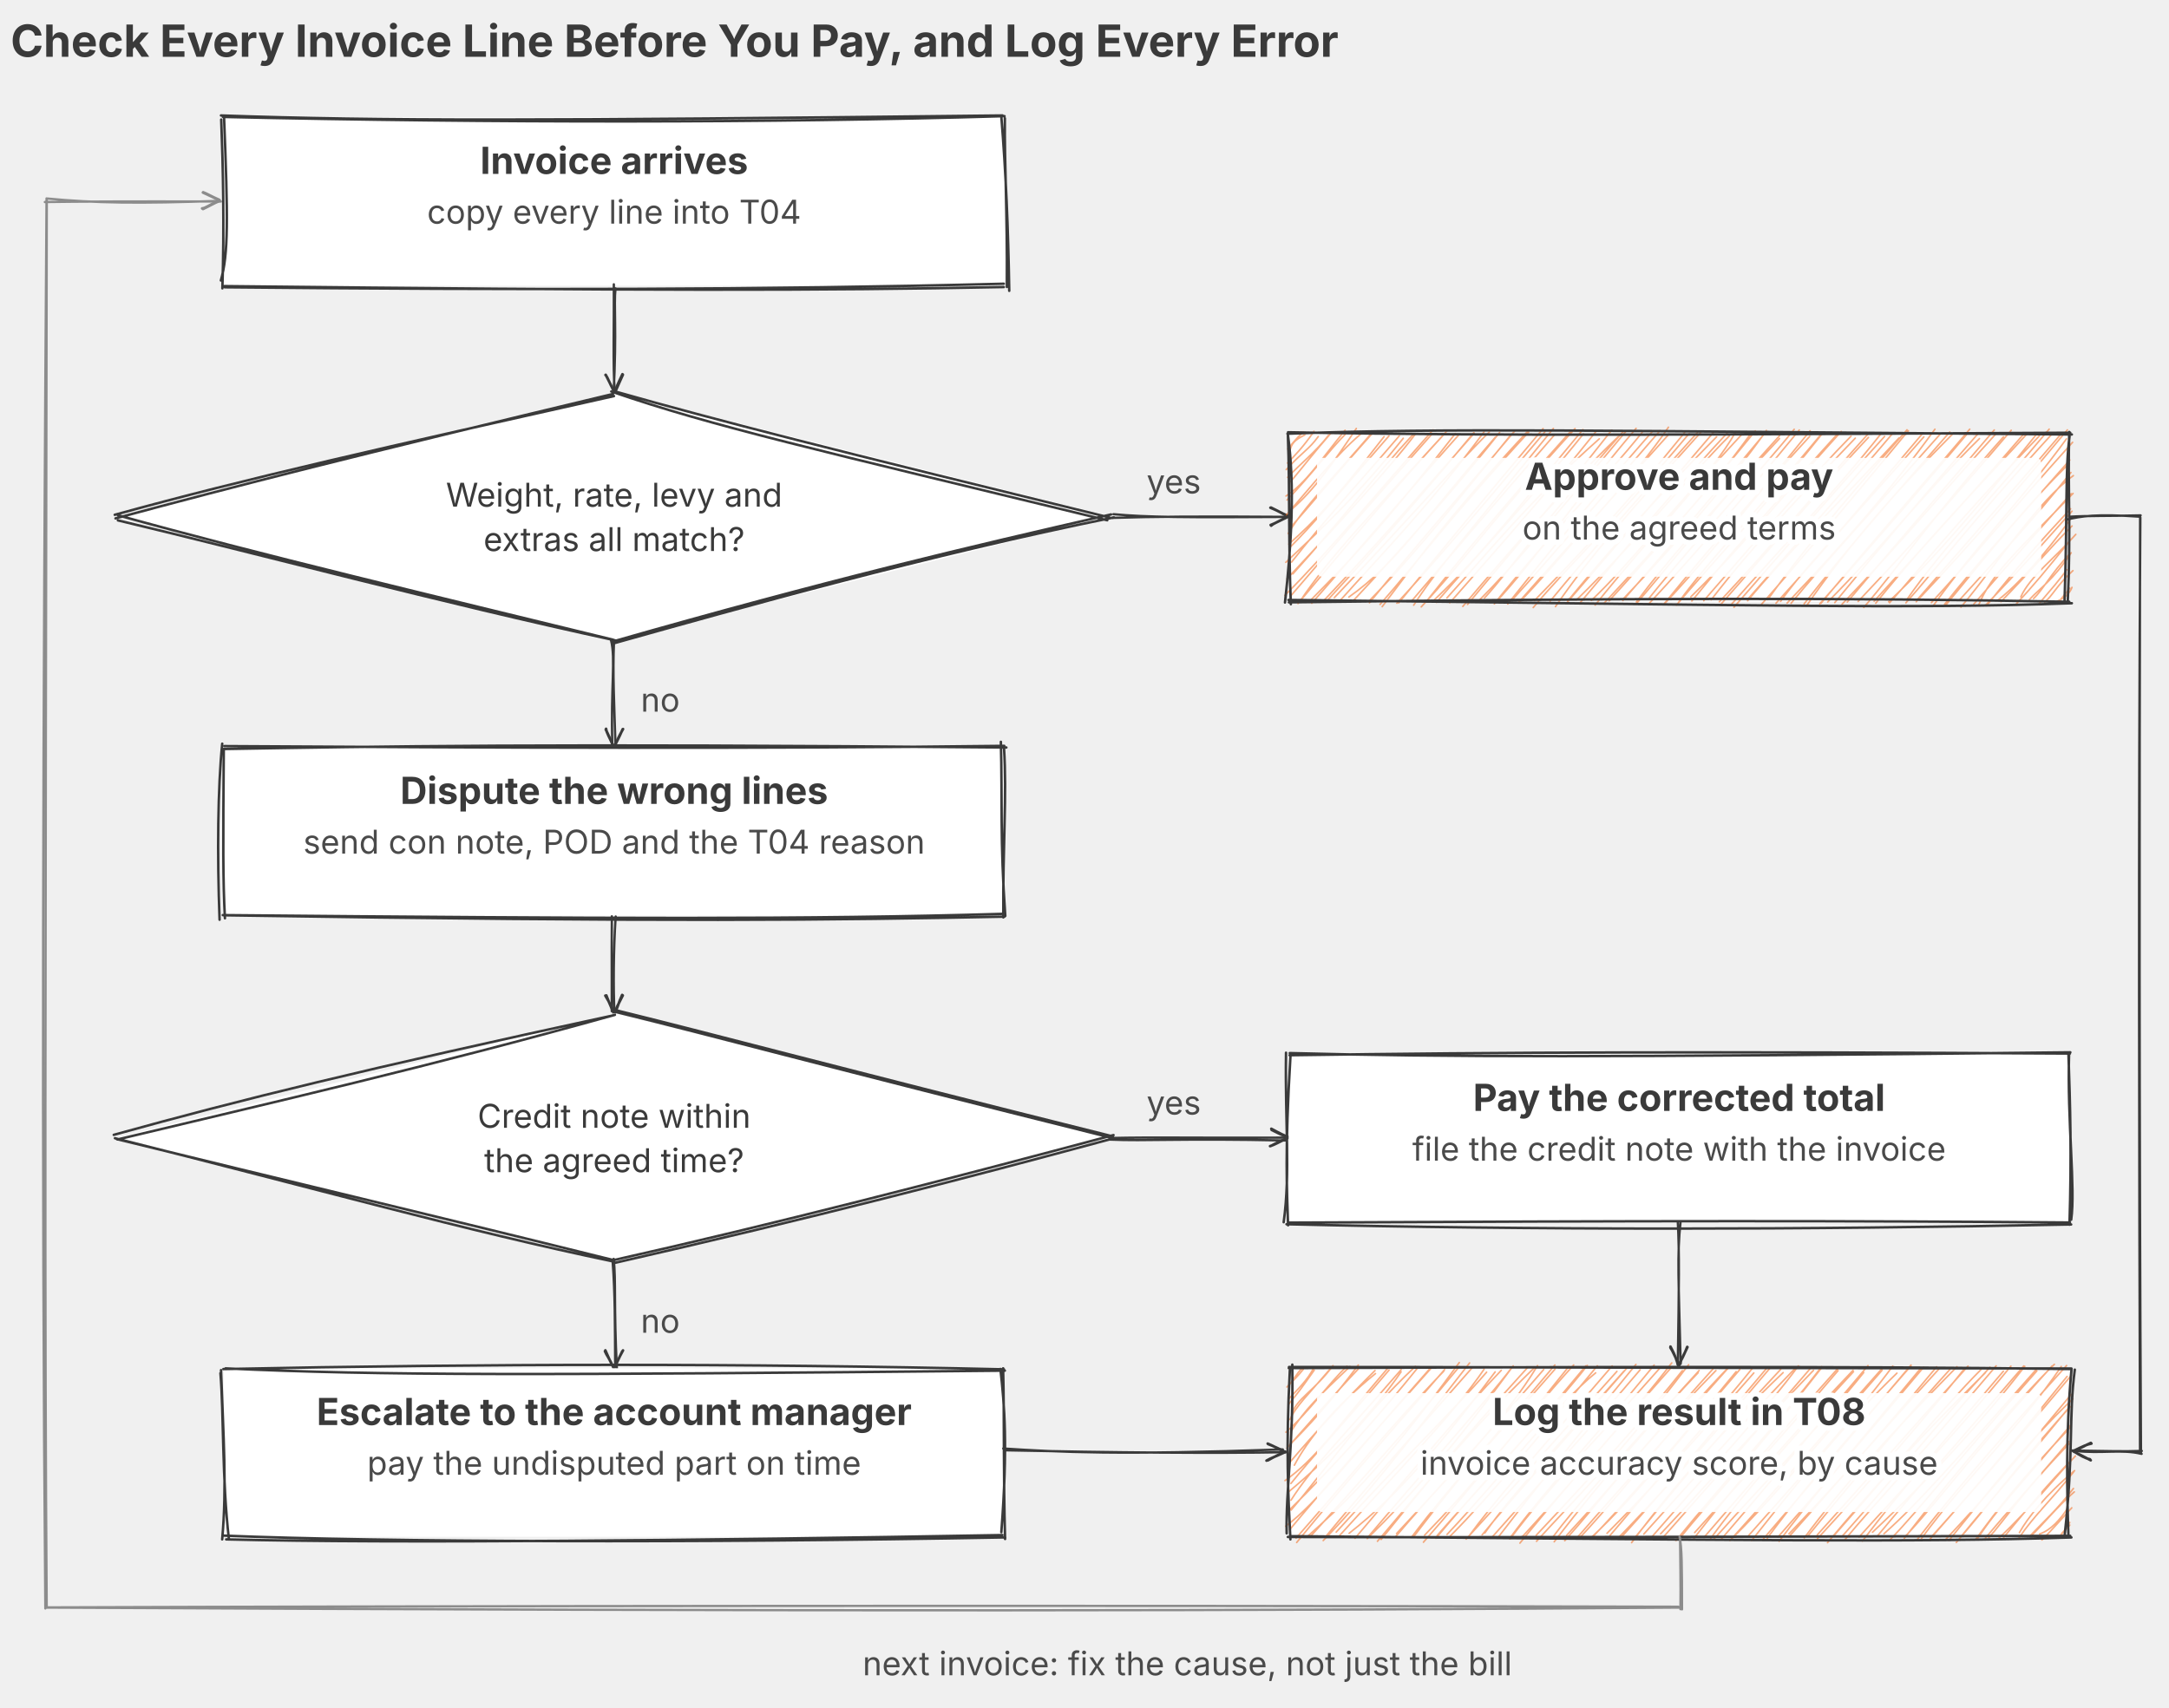
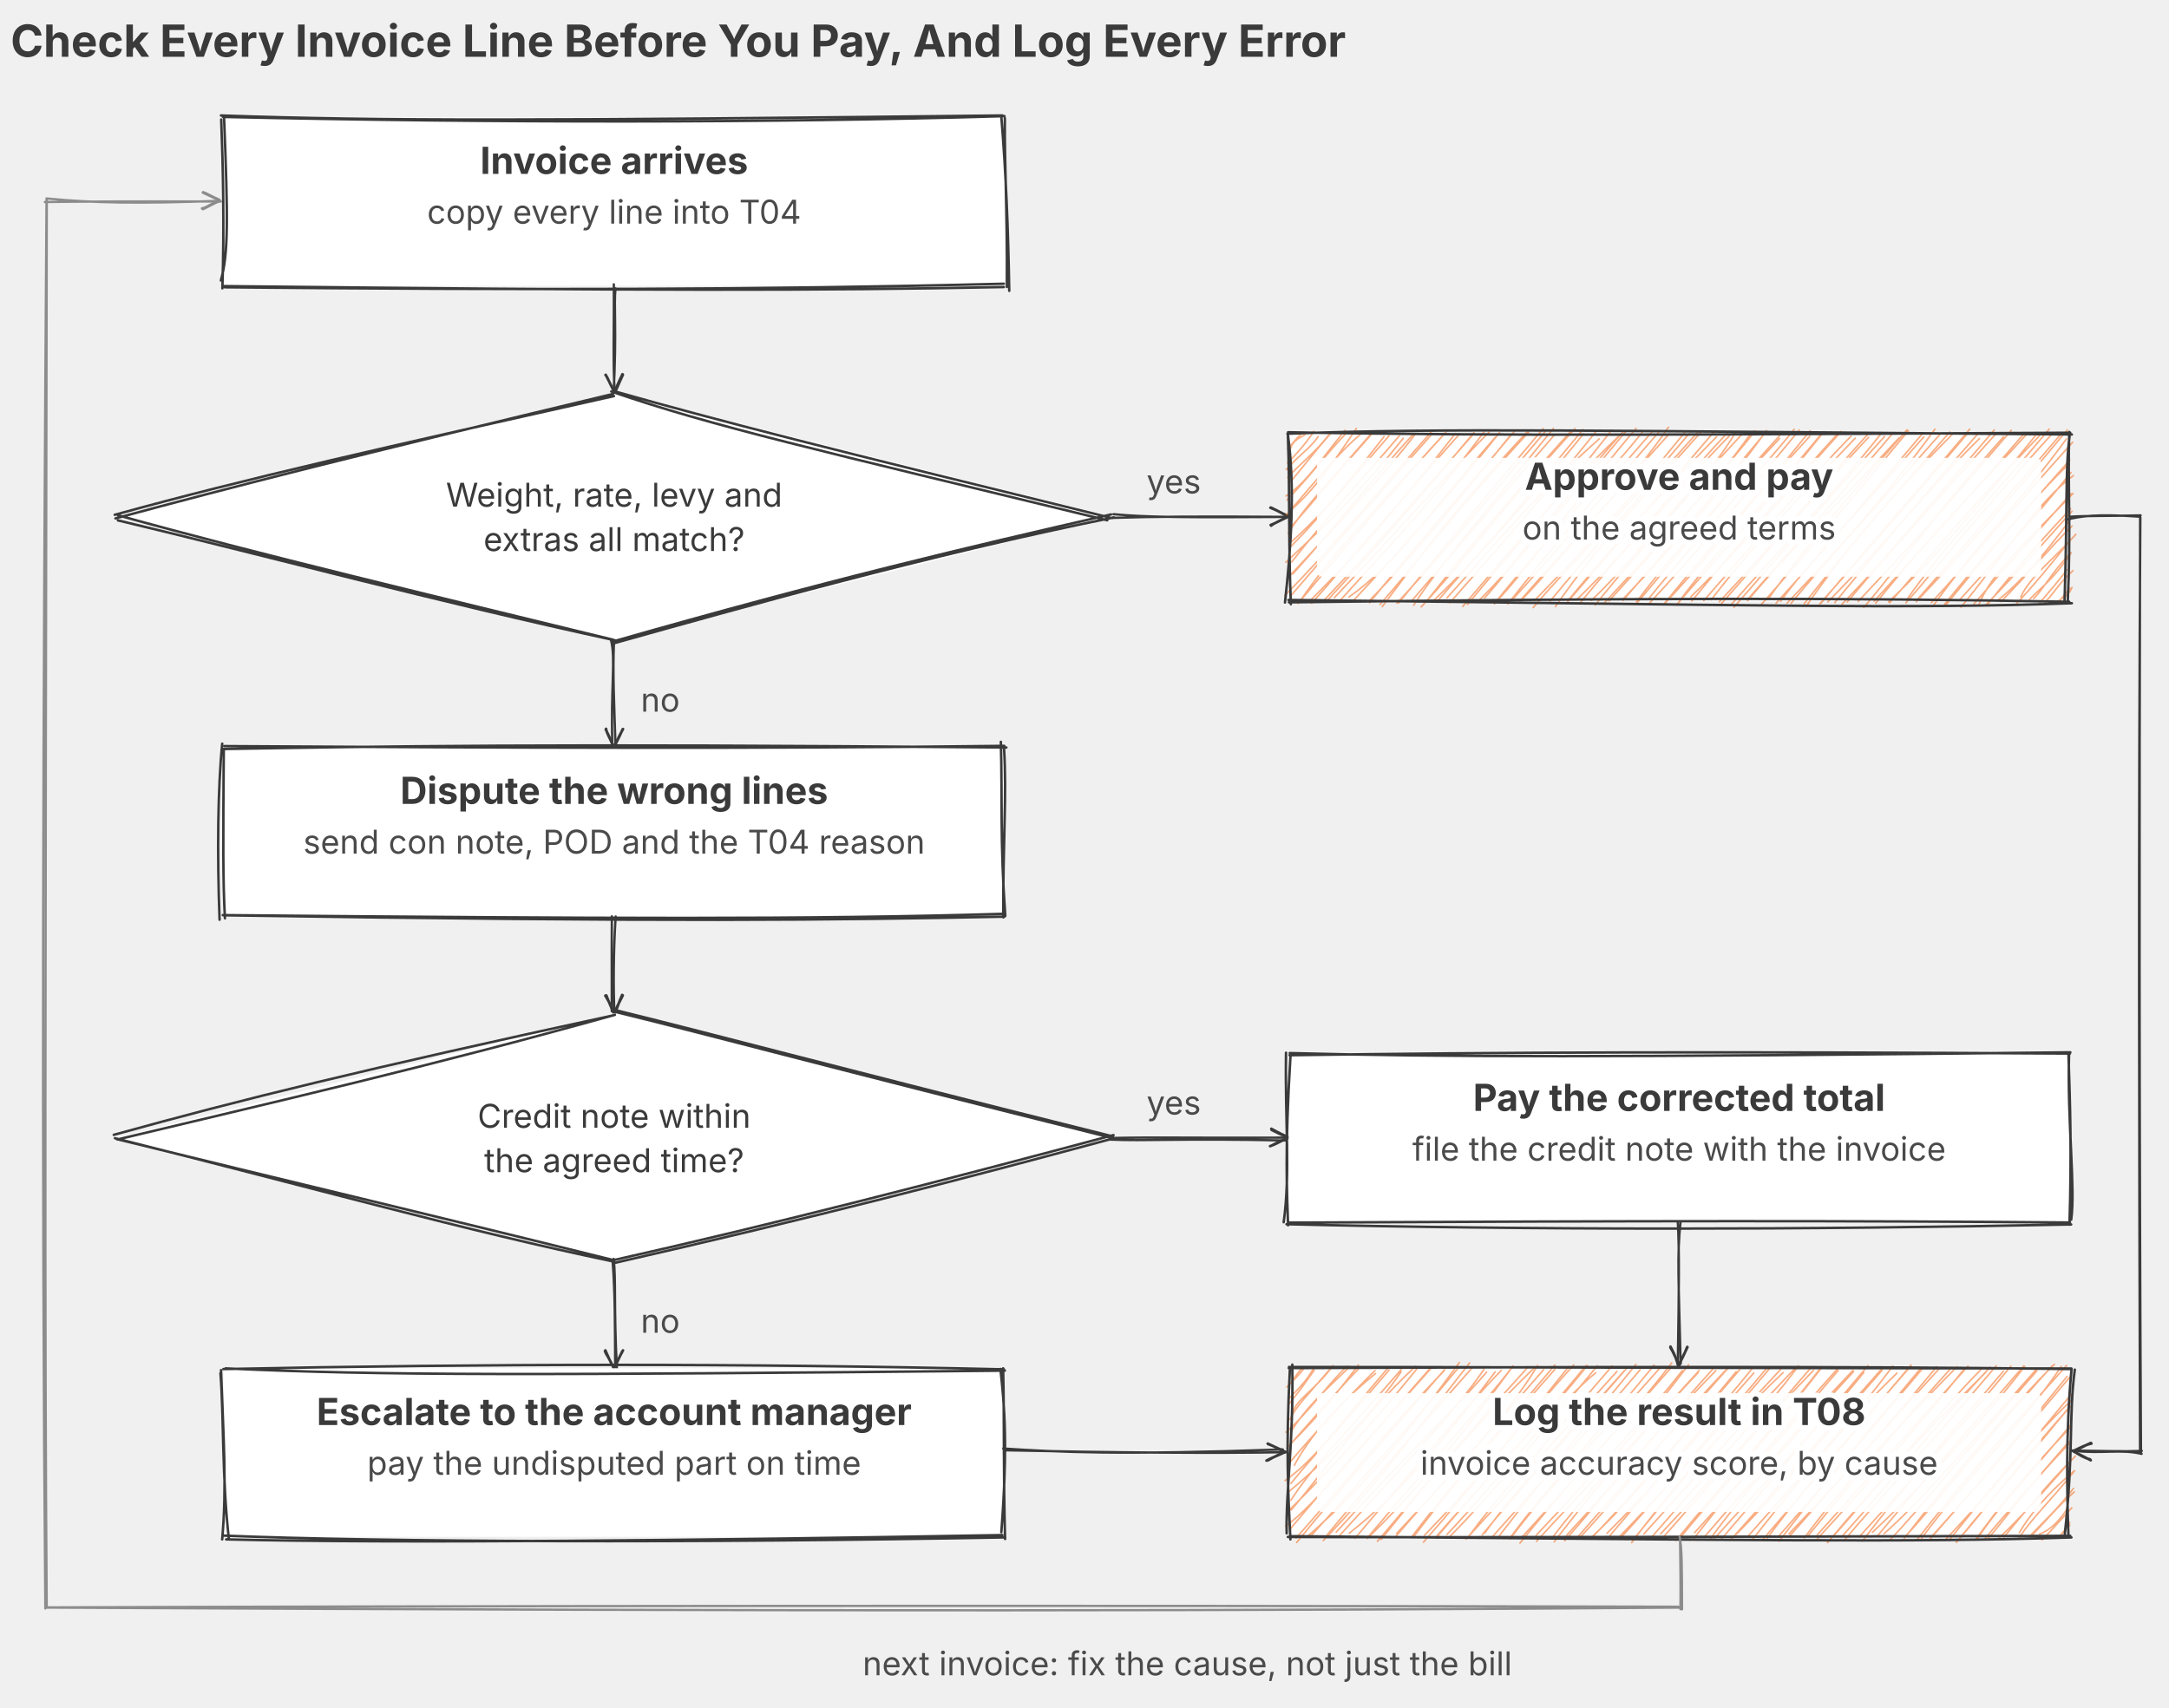
<svg xmlns="http://www.w3.org/2000/svg" class="pencil" viewBox="-6 -6 1222 962" font-family="InterW, Inter, sans-serif">
-   <text x="0" y="26" font-size="25" font-weight="700" fill="#3A3A3A" text-anchor="start">Check Every Invoice Line Before You Pay, and Log Every Error</text>
+   <text x="0" y="26" font-size="25" font-weight="700" fill="#3A3A3A" text-anchor="start">Check Every Invoice Line Before You Pay, And Log Every Error</text>
  <rect x="120" y="60" width="440" height="95" fill="#fff" />
  <path d="M118.501 59.061 C209.335 62.217, 296.087 62.027, 558.834 59.06 M119.595 59.889 C273.071 63.322, 427.981 63.331, 559.953 59.452 M558.135 59.631 C560.742 91.557, 562.003 122.05, 562.601 157.872 M560.126 60.608 C559.86 86.452, 561.607 113.253, 561.272 155.699 M559.527 153.88 C423.139 157.343, 287.619 157.49, 120.641 155.881 M559.547 155.745 C457.728 157.793, 356.057 157.868, 120.429 155.22 M118.434 152.045 C122.68 137.224, 122.489 117.434, 120.214 59.336 M119.289 156.481 C120.374 121.229, 119.688 88.736, 118.628 61.374" stroke="#3A3A3A" stroke-width="1.4" fill="none" stroke-linecap="round" stroke-linejoin="round" />
  <text x="340" y="92" font-size="21" font-weight="700" fill="#3A3A3A" text-anchor="middle">Invoice arrives</text>
  <text x="340" y="120" font-size="18.5" font-weight="400" fill="#4A4A4A" text-anchor="middle">copy every line into T04</text>
  <path d="M340.772 156.54 C339.712 166.377, 341.581 179.147, 339.686 216.025 M339.83 154.205 C339.973 176.808, 339.231 200.355, 340.321 214.12" stroke="#3A3A3A" stroke-width="1.3" fill="none" stroke-linecap="round" stroke-linejoin="round" />
  <path d="M335.137 205.281 C336.51 206.66, 336.872 209.18, 340.236 214.871 M335.26 205.2 C337.076 208.796, 339.179 212.921, 340.214 215.213 M340.503 215.07 C342.239 211.202, 343.461 208.255, 344.926 205.143 M340.187 215.222 C341.035 212.918, 341.85 210.779, 344.692 204.867" stroke="#3A3A3A" stroke-width="1.5" fill="none" stroke-linecap="round" stroke-linejoin="round" />
  <polygon points="340,215 620,285 340,355 60,285" fill="#fff" />
  <path d="M338.389 214.592 C395.27 234.228, 453.084 247.177, 617.815 287.17 M340.579 214.601 C399.725 231.346, 460.04 246.634, 619.093 285.596 M621.543 285.571 C516.442 306.837, 410.212 336.801, 339.893 356.474 M619.974 283.88 C539.966 302.168, 460.724 320.774, 338.949 355.59 M340.596 354.848 C240.798 333.21, 141.885 306.62, 60.411 287.217 M339.51 354.507 C239.035 329.955, 139.425 306.267, 60.44 284.344 M58.639 284.081 C133.271 263.485, 211.357 245.942, 339.907 217.188 M59.074 286.108 C126.427 267.927, 194.17 250.766, 339.331 215.993" stroke="#3A3A3A" stroke-width="1.4" fill="none" stroke-linecap="round" stroke-linejoin="round" />
  <text x="340" y="279.5" font-size="18.5" font-weight="400" fill="#3A3A3A" text-anchor="middle">Weight, rate, levy and</text>
  <text x="340" y="304.5" font-size="18.5" font-weight="400" fill="#3A3A3A" text-anchor="middle">extras all match?</text>
  <path d="M621.287 283.742 C640.439 285.488, 661.665 285.644, 719.343 285.284 M620.778 285.82 C644.238 285.114, 667.829 284.874, 719.654 285.253" stroke="#3A3A3A" stroke-width="1.3" fill="none" stroke-linecap="round" stroke-linejoin="round" />
  <path d="M710.174 290.215 C711.597 288.847, 713.885 288.242, 720.131 284.645 M709.879 289.833 C712.701 288.759, 715.174 287.303, 720.01 285.009 M720.121 285.277 C717.71 284.191, 715.712 282.511, 709.734 280.097 M720.157 284.837 C717.767 284.125, 715.658 282.698, 710.063 280.003" stroke="#3A3A3A" stroke-width="1.5" fill="none" stroke-linecap="round" stroke-linejoin="round" />
  <text x="640" y="272" font-size="18.5" font-weight="400" fill="#4A4A4A" text-anchor="start">yes</text>
  <rect x="720" y="238" width="440" height="95" fill="#fff" />
  <g opacity="0.55">
    <path d="M720.17 237.805 C720.17 237.805, 720.17 237.805, 720.17 237.805 M720.17 237.805 C720.17 237.805, 720.17 237.805, 720.17 237.805 M720.569 248.597 C721.59 243.805, 723.27 242.064, 729.113 239.086 M719.465 246.995 C721.593 244.771, 723.213 242.052, 728.229 237.476 M718.65 258.612 C728.069 248.322, 731.458 247.3, 736.706 239.989 M719.376 254.937 C723.187 250.971, 728.225 245.941, 734.294 237.049 M719.453 262.996 C725.711 256.143, 735.33 248.633, 742.559 239.19 M721.2 265.328 C727.816 257.461, 734.013 249.338, 744.07 237.802 M719.112 275.736 C732.27 262.154, 742.718 247.985, 751.913 238.758 M718.538 273.513 C730.051 265.9, 737.327 254.079, 751.806 236.425 M721.666 281.075 C734.218 270.247, 745.201 254.808, 758.15 235.427 M718.774 284.122 C732.817 268.022, 747.088 250.064, 760.391 238.792 M719.77 294.652 C728.897 279.294, 743.838 264.809, 766.894 237.91 M720.191 292.25 C732.864 277.981, 744.494 263.55, 767.51 237.807 M720.105 300.598 C734.732 287.716, 745.514 276.425, 773.797 240.009 M721.025 302.16 C733.42 289.86, 745.143 275.677, 776.559 239.623 M718.438 310.873 C740.233 290.324, 758.822 273.199, 784.595 240.953 M721.66 310.731 C740.793 286.364, 761.22 264.369, 782.354 239.594 M722.404 317.382 C747.776 289.366, 770.6 259.808, 790.175 238.741 M719.056 320.183 C748.38 288.84, 776.89 257.749, 791.33 238.722 M717.85 329.536 C743.238 304.094, 768.518 273.291, 801.354 236.251 M721.232 329.747 C748.286 298.094, 772.92 269.955, 800.964 238.379 M726.21 333.085 C743.85 306.717, 768.618 281.599, 809.222 236.807 M725.275 334.11 C754.21 299.585, 783.332 264.895, 808.262 237.982 M733.068 331.533 C751.199 313.226, 769.894 294.665, 813.928 238.293 M733.056 333.932 C763.463 299.351, 793.921 263.465, 816.177 238.715 M741.5 332.699 C757.172 315.445, 778.508 292.984, 824.392 237.733 M740.204 332.026 C768.737 301.891, 793.335 273.605, 824.471 238.222 M745.735 330.777 C781.065 293.996, 812.02 258.148, 833.093 237.407 M748.907 332.522 C772.735 305.894, 799.199 279.02, 830.136 237.331 M753.927 330.449 C780.287 312.051, 797.19 285.497, 836.406 240.419 M756.331 332.589 C790.611 296.067, 821.623 259.521, 838.876 237.727 M765.947 331.994 C794.362 302.999, 820.629 269.045, 845.389 238.803 M765.547 333.656 C788.768 304.998, 813.871 276.663, 847.536 236.672 M772.719 335.856 C794.34 307.298, 812.011 282.867, 854.843 236.865 M771.51 334.587 C792.042 311.415, 809.725 286.951, 855.296 237.46 M782.003 333.756 C806.658 303.662, 827.334 278.281, 863.373 235.526 M780.984 333.905 C800.048 313.255, 819.696 290.506, 864.379 237.357 M790.462 335.034 C801.896 317.086, 820.399 295.422, 869.172 235.428 M789.243 332.738 C809.685 308.865, 829.662 285.191, 869.976 238.831 M794.717 335.98 C819.726 309.329, 836.892 283.949, 881.365 235.504 M797.276 333.269 C815.781 310.186, 835.298 285.556, 879.222 236.721 M802.134 331.958 C830.152 305.591, 851.94 276.627, 885.786 236.089 M803.209 333.457 C828.815 303.736, 857.855 273.684, 886.126 238.46 M809.167 330.96 C832.571 305.261, 855.643 276.179, 895.046 241.258 M810.788 333.711 C840.34 300.099, 866.727 270.296, 893.268 237.028 M818.136 335.726 C846.129 302.691, 875.114 269.459, 905.592 240.168 M820.801 334.615 C846.119 304.003, 871.903 274.833, 902.008 236.394 M830.293 331.082 C845.761 314.061, 861.605 290.345, 908.488 237.168 M827.283 332.375 C846.375 313.259, 864.756 291.153, 909.903 237.24 M835.882 334.277 C860.236 308.102, 879.735 277.816, 915.763 235.366 M836.216 333.764 C865.912 296.838, 898.935 263.084, 919.191 237.641 M845.923 332.096 C866.75 309.221, 887.335 284.822, 929.185 236.74 M843.455 334.35 C862.9 309.885, 881.421 286.842, 925.22 236.778 M849.554 333.427 C882.958 295.263, 915.607 262.224, 933.987 234.723 M850.706 332.667 C870.106 312.451, 888.71 288.88, 934.297 238.638 M857.81 336.373 C876.841 313.469, 900.428 292.285, 945.645 238.318 M858.455 332.437 C883.838 306.438, 910.056 278.622, 943.12 237.736 M870.347 335.835 C888.905 308.612, 913.998 279.928, 952.22 237.658 M867.325 332.764 C890.651 304.436, 916.045 275.793, 950.253 237.787 M877.219 332.625 C902.027 302.598, 930.062 271.468, 961.143 240.124 M876.994 333.36 C898.867 307.702, 922.144 281.511, 959.557 237.427 M882.224 332.034 C916.747 298.3, 945.218 262.745, 968.275 239.682 M884.185 333.711 C914.277 297.654, 944.626 262.118, 967.385 237.668 M892.684 334.942 C924.114 295.602, 958.67 261.08, 971.97 237.223 M890.584 332.309 C912.06 311.932, 929.965 287.766, 975.29 238.838 M897.507 334.157 C927.18 301.855, 956.06 272.296, 980.856 237.671 M900.545 332.592 C924.952 305.728, 949.794 277.561, 982.947 236.809 M908.251 331.755 C940.313 298.24, 972.012 261.106, 989.181 236.556 M908.293 332.4 C926.636 311.496, 948.267 286.279, 989.134 237.17 M915.907 333.193 C932.964 310.574, 954.939 285.592, 996.59 241.12 M916.344 333.689 C942.379 302.986, 969.645 268.894, 996.657 239.447 M923.237 330.873 C952.197 295.014, 985.357 260.277, 1004.847 235.906 M922.993 334.214 C949.231 305.948, 974.972 276.04, 1007.706 236.301 M931.559 334.256 C958.008 301.664, 990.332 265.226, 1013.618 239.866 M931.731 334.243 C949.833 315.135, 966.378 295.004, 1013.784 236.745 M939.812 333.2 C959.648 306.173, 983.477 282.829, 1019.807 238.932 M938.455 335.012 C956.288 313.768, 976.726 293.361, 1020.681 238.323 M946.612 330.301 C977.042 300.688, 1003.808 267.17, 1031.347 237.125 M947.162 332.67 C963.208 313.037, 980.673 292.066, 1029.404 238.329 M958.041 332 C981.978 300.973, 1011.318 270.062, 1039.256 240.892 M953.879 332.501 C985.634 295.976, 1016.339 260.612, 1036.879 239.759 M962.983 335.158 C995.548 298.298, 1025.419 262.814, 1046.702 240.451 M962.645 333.101 C993.5 300.523, 1022.312 265.021, 1047.149 237.754 M970.91 336.16 C996.251 307.095, 1023.81 275.074, 1055.782 239.9 M969.428 334.598 C999.36 300.811, 1028.764 270.034, 1053.802 238.328 M978.6 332.503 C1001.094 305.382, 1025.996 281.914, 1063.87 240.78 M978.493 331.845 C1011.634 294.353, 1043.573 258.13, 1060.452 238.038 M989.919 331.908 C1015.243 296.493, 1048.642 258.848, 1068.394 236.194 M986.317 334.644 C1008.631 309.365, 1027.796 286.56, 1069.162 236.708 M997.162 332.885 C1011.604 312.758, 1028.339 296.624, 1077.9 240.141 M994.577 333.922 C1024.213 301.573, 1053.322 266.32, 1076.647 238.879 M1000.836 333.848 C1031.55 301.612, 1058.815 270.775, 1084.115 235.855 M1003.068 333.948 C1022.171 310.851, 1043.127 288.292, 1086.976 238.753 M1011.724 335.451 C1035.52 300.984, 1064.119 268.649, 1093.73 238.921 M1010.412 334.286 C1033.093 305.346, 1058.502 276.18, 1092.497 237.421 M1019.943 333.929 C1046.246 302.356, 1078.452 265.777, 1103.738 235.839 M1019.255 334.242 C1051.22 298.374, 1083.889 260.398, 1101.816 239.033 M1023.732 333.208 C1054.642 302.023, 1079.493 270.349, 1109.221 241.134 M1027.695 333.585 C1050.435 305.956, 1072.668 279.2, 1108.726 238.02 M1031.789 334.473 C1065.171 299.664, 1094.647 264.512, 1118.067 238.944 M1034.76 333.224 C1051.007 313.933, 1068.604 293.439, 1117.559 236.291 M1044.056 336.283 C1063.809 313.4, 1081.344 286.814, 1122.75 240.131 M1040.834 332.927 C1062.199 310.247, 1083.517 287.629, 1127.113 236.454 M1050.78 333.902 C1081.886 295.397, 1115.865 260.583, 1135.674 238.847 M1049.86 332.772 C1079.037 300.604, 1106.752 270.468, 1134.634 237.988 M1058.578 333.647 C1075.985 314.613, 1090.517 294.319, 1142.957 239.644 M1058.041 333.095 C1086.089 306.673, 1110.466 277.084, 1140.741 239.468 M1068.214 331.995 C1088.199 303.134, 1116.481 274.225, 1148.49 235.818 M1067.764 333.711 C1084.983 314.508, 1102.593 290.502, 1150.123 238.513 M1073.949 332.149 C1101.961 300.03, 1134.227 263.309, 1155.001 238.744 M1073.583 333.089 C1093.154 312.282, 1113.065 291.019, 1158.748 236.233 M1083.313 335.154 C1107.306 301.772, 1135.26 273.057, 1158.245 241.273 M1082.141 333.574 C1104.151 309.741, 1124.767 284.286, 1161.69 243.236 M1089.833 335.476 C1116.576 302.986, 1139.371 274.759, 1159.84 255.22 M1089.532 334.582 C1106.26 313.483, 1122.488 296.096, 1160.112 253.224 M1098.81 336.122 C1122.134 307.902, 1141.945 276.793, 1162.12 262.011 M1098.216 331.821 C1116.882 311.07, 1138.996 287.738, 1160.747 260.248 M1108.663 335.196 C1115.96 317.095, 1131.617 303.531, 1161.941 272.052 M1106.013 334.465 C1123.447 314.118, 1141.668 294.028, 1160.858 272.191 M1112.709 335.021 C1122.149 325.261, 1134.845 311.883, 1161.372 282.053 M1114.017 334.376 C1128.928 315.281, 1146.086 296.197, 1160.564 280.697 M1119.228 332.47 C1131.31 323.337, 1146.5 305.653, 1160.1 287.123 M1121.303 333.056 C1137.391 316.627, 1150.181 301.363, 1161.383 290.376 M1132.524 330.313 C1137.631 318.92, 1152.02 308.152, 1163.494 295.107 M1130.128 334.09 C1139.434 324.25, 1145.998 316.256, 1160.94 297.753 M1139.708 331.32 C1145.149 326.159, 1148.873 317.966, 1160.382 305.699 M1137.355 331.872 C1143.137 325.516, 1150.553 321.178, 1160.886 305.487 M1143.04 333.838 C1149.372 326.433, 1155.028 319.909, 1158.401 315.006 M1145.936 333.277 C1150.189 330.058, 1152.676 323.911, 1161.883 315.548 M1153.105 332.692 C1156.567 331.334, 1160.088 328.578, 1161.338 324.981 M1153.45 334.064 C1155.561 330.47, 1158.213 328.222, 1160.104 325.407" stroke="#F26A1B" stroke-width="0.9" fill="none" stroke-linecap="round" stroke-linejoin="round" />
  </g>
  <rect x="736" y="252" width="408" height="67" rx="3" fill="#fff" opacity="0.92" />
  <path d="M719.358 238.398 C807.908 235.038, 896.59 236.828, 1161.262 238.825 M719.676 237.58 C841.918 239.841, 963.608 238.787, 1160.341 237.84 M1159.966 239.886 C1157.425 259.605, 1158.91 279.235, 1157.116 334.048 M1159.805 237.414 C1158.864 266.696, 1160.823 293.47, 1158.934 333.869 M1161.265 333.919 C1071.4 337.241, 979.292 334.942, 719.905 332.066 M1159.802 333.099 C1034.423 330.714, 907.82 331.067, 720.155 333.408 M717.948 333.511 C721.471 301.987, 723.689 268.091, 719.54 238.481 M721.25 334.465 C719.876 300.997, 720.744 270.938, 719.594 239.267" stroke="#3A3A3A" stroke-width="1.4" fill="none" stroke-linecap="round" stroke-linejoin="round" />
  <text x="940" y="270" font-size="21" font-weight="700" fill="#3A3A3A" text-anchor="middle" stroke="#fff" stroke-width="6" stroke-linejoin="round" paint-order="stroke">Approve and pay</text>
  <text x="940" y="298" font-size="18.5" font-weight="400" fill="#4A4A4A" text-anchor="middle" stroke="#fff" stroke-width="6" stroke-linejoin="round" paint-order="stroke">on the agreed terms</text>
  <path d="M338.202 354.545 C341.003 365.46, 337.975 380.607, 339.001 414.543 M339.927 355.634 C339.121 373.288, 340.072 391.246, 340.787 414.585" stroke="#3A3A3A" stroke-width="1.3" fill="none" stroke-linecap="round" stroke-linejoin="round" />
  <path d="M335.452 404.671 C335.929 407.5, 336.995 408.547, 340.026 415.518 M335.29 405.087 C336.942 408.311, 338.118 411.334, 339.806 414.805 M339.739 415.484 C341.44 411.99, 342.248 409.646, 345.021 404.809 M340.128 415.003 C340.94 412.537, 342.393 410.66, 344.813 404.898" stroke="#3A3A3A" stroke-width="1.5" fill="none" stroke-linecap="round" stroke-linejoin="round" />
  <text x="355" y="395" font-size="18.5" font-weight="400" fill="#4A4A4A" text-anchor="start">no</text>
  <rect x="120" y="415" width="440" height="95" fill="#fff" />
  <path d="M119.787 416.066 C208.695 414.578, 296.842 412.858, 560.977 415.208 M120.466 414.425 C270.341 415.35, 420.921 416.014, 559.786 414.284 M557.881 412.014 C558.766 444.13, 557.363 467.828, 560.373 510.135 M559.644 415.317 C561.366 441.819, 558.931 470.079, 559.265 510.954 M559.134 508.939 C448.531 512.19, 338.628 511.667, 119.538 509.658 M559.929 510.525 C465.271 512.433, 370.952 513.676, 120.017 509.752 M117.706 512.245 C116.299 475.369, 116.721 437.42, 119.203 413.054 M120.731 511.457 C119.56 489.881, 119.705 469.039, 120.078 416.213" stroke="#3A3A3A" stroke-width="1.4" fill="none" stroke-linecap="round" stroke-linejoin="round" />
  <text x="340" y="447" font-size="21" font-weight="700" fill="#3A3A3A" text-anchor="middle">Dispute the wrong lines</text>
  <text x="340" y="475" font-size="18.5" font-weight="400" fill="#4A4A4A" text-anchor="middle">send con note, POD and the T04 reason</text>
  <path d="M338.716 510.347 C338.648 520.801, 338.571 530.737, 338.658 563.803 M340.875 510.448 C339.588 529.814, 339.587 550.062, 340.12 565.718" stroke="#3A3A3A" stroke-width="1.3" fill="none" stroke-linecap="round" stroke-linejoin="round" />
  <path d="M335.609 554.916 C336.243 556.768, 337.111 558.727, 339.922 565.292 M335.029 555.03 C337.353 558.784, 339.094 562.521, 340.152 565.151 M340.457 564.59 C341.959 561.943, 342.49 558.911, 344.518 554.642 M340.099 565.169 C340.893 562.569, 342.115 560.272, 344.874 554.914" stroke="#3A3A3A" stroke-width="1.5" fill="none" stroke-linecap="round" stroke-linejoin="round" />
  <polygon points="340,565 620,635 340,705 60,635" fill="#fff" />
  <path d="M340.325 563.097 C398.397 577.382, 453.781 592.546, 621.04 634.384 M339.634 563.902 C397.693 578.085, 454.486 593.81, 621.098 635.342 M621.351 633.602 C527.208 658.733, 430.868 683.648, 338.218 704.416 M619.612 635.918 C536.794 658.266, 452.304 680.204, 339.696 705.782 M340.004 704.938 C255.311 687.297, 172.423 663.827, 58.75 635.376 M340.085 704.175 C244.956 680.529, 147.738 657.516, 59.82 635.897 M58.091 633.479 C129.958 613.555, 198.749 596.616, 339.147 566.224 M60.159 636.09 C146.672 615.413, 235.731 595.088, 340.422 565.872" stroke="#3A3A3A" stroke-width="1.4" fill="none" stroke-linecap="round" stroke-linejoin="round" />
  <text x="340" y="629.5" font-size="18.5" font-weight="400" fill="#3A3A3A" text-anchor="middle">Credit note within</text>
  <text x="340" y="654.5" font-size="18.5" font-weight="400" fill="#3A3A3A" text-anchor="middle">the agreed time?</text>
  <path d="M619.231 636.15 C639.653 637.074, 658.936 635.394, 718.315 636.662 M620.024 635.263 C642.514 634.709, 666.063 635.255, 719.453 635.051" stroke="#3A3A3A" stroke-width="1.3" fill="none" stroke-linecap="round" stroke-linejoin="round" />
  <path d="M709.546 639.851 C712.415 638.931, 714.109 637.764, 719.817 635.066 M710.199 639.663 C712.364 638.396, 714.985 637.218, 719.948 634.948 M720.074 634.797 C716.098 633.789, 713.151 631.95, 710.425 630.695 M720.069 634.784 C717.391 633.83, 715.461 632.874, 710.245 630.05" stroke="#3A3A3A" stroke-width="1.5" fill="none" stroke-linecap="round" stroke-linejoin="round" />
  <text x="640" y="622" font-size="18.5" font-weight="400" fill="#4A4A4A" text-anchor="start">yes</text>
  <rect x="720" y="588" width="440" height="95" fill="#fff" />
  <path d="M720.645 587.404 C807.268 589.658, 897.345 589.918, 1160.406 586.974 M720.547 588.616 C839.187 586.869, 958.048 586.47, 1160.174 587.672 M1159.711 587.269 C1158.584 626.178, 1163.405 664.014, 1160.888 681.311 M1159.323 587.124 C1160.37 617.063, 1161.147 645.296, 1159.927 684.124 M1160.871 683.978 C1008.792 687.087, 857.301 687.119, 718.802 683.842 M1160.183 682.878 C1040.466 681.854, 922.715 681.875, 719.743 682.94 M717.22 682.712 C721.091 654.132, 717.921 627.077, 718.529 587.199 M719.693 684.441 C719.062 664.649, 717.761 643.241, 721.044 589.105" stroke="#3A3A3A" stroke-width="1.4" fill="none" stroke-linecap="round" stroke-linejoin="round" />
  <text x="940" y="620" font-size="21" font-weight="700" fill="#3A3A3A" text-anchor="middle">Pay the corrected total</text>
  <text x="940" y="648" font-size="18.5" font-weight="400" fill="#4A4A4A" text-anchor="middle">file the credit note with the invoice</text>
  <path d="M339.745 703.352 C341.123 715.884, 339.747 729.198, 341.573 765.921 M339.173 705.077 C340.542 723.109, 340.433 739.583, 340.586 764.383" stroke="#3A3A3A" stroke-width="1.3" fill="none" stroke-linecap="round" stroke-linejoin="round" />
  <path d="M334.823 755.407 C335.662 757.608, 337.233 759.194, 339.712 764.839 M335.059 754.916 C336.56 758.352, 337.924 761.537, 339.745 764.744 M339.692 765.004 C341.16 762.678, 342.377 760.249, 344.612 755.407 M340.04 764.95 C341.348 762.685, 342.108 760.1, 344.995 754.945" stroke="#3A3A3A" stroke-width="1.5" fill="none" stroke-linecap="round" stroke-linejoin="round" />
  <text x="355" y="745" font-size="18.5" font-weight="400" fill="#4A4A4A" text-anchor="start">no</text>
  <rect x="120" y="765" width="440" height="95" fill="#fff" />
  <path d="M121.074 765.073 C208.054 769.198, 297.596 768.948, 560.12 766.356 M119.838 765.461 C267.61 762.379, 413.861 762.198, 559.618 765.615 M557.626 765.396 C559.925 785.703, 561.858 808.606, 558.146 857.399 M559.163 765.027 C559.872 795.186, 559.255 824.904, 560.258 861.209 M558.74 858.998 C388.923 862.036, 216.638 863.844, 121.433 861.434 M560.311 860.305 C384.814 863.573, 209.847 862.983, 119.605 859.285 M122.977 861.445 C119.054 827.514, 120.088 790.406, 118.193 767.772 M119.173 861.433 C121.88 831.532, 119.857 803.342, 118.528 766.051" stroke="#3A3A3A" stroke-width="1.4" fill="none" stroke-linecap="round" stroke-linejoin="round" />
  <text x="340" y="797" font-size="21" font-weight="700" fill="#3A3A3A" text-anchor="middle">Escalate to the account manager</text>
  <text x="340" y="825" font-size="18.5" font-weight="400" fill="#4A4A4A" text-anchor="middle">pay the undisputed part on time</text>
  <rect x="720" y="765" width="440" height="95" fill="#fff" />
  <g opacity="0.55">
    <path d="M719.994 765.007 C719.994 765.007, 719.994 765.007, 719.994 765.007 M719.994 765.007 C719.994 765.007, 719.994 765.007, 719.994 765.007 M719.057 775.572 C723.273 771.268, 725.059 769.598, 728.271 765.607 M719.549 775.068 C722.38 772.301, 724.045 768.675, 727.403 765.086 M720.083 785.182 C726.324 777.589, 726.804 776.789, 734.449 766.049 M720.035 782.334 C724.209 777.763, 731.135 771.325, 734.126 764.67 M721.753 790.731 C724.57 782.064, 734.559 777.684, 745.004 763.534 M720.748 793.895 C724.228 786.245, 730.322 780.7, 743.526 765.257 M721.136 800.993 C729.203 788.089, 737.241 780.544, 754.591 764.016 M718.488 801.046 C731.475 789.685, 742.596 773.439, 752.876 763.851 M720.308 808.452 C730.164 798.55, 742.121 786.086, 759.255 763.192 M719.023 810.045 C731.861 795.599, 744.395 781.098, 759.238 765.423 M723.237 819.631 C730.827 805.357, 744.947 787.616, 768.936 767.996 M719.578 819.327 C736.038 799.861, 752.492 782.278, 768.668 766.289 M717.97 828.303 C735.012 816.29, 745.423 800.538, 775.589 765.276 M721.309 829.927 C733.888 814.237, 746.182 801.701, 776.614 766.004 M719.387 835.143 C743.423 815.312, 768.238 789.282, 783.377 767.001 M721.332 839.36 C733.358 820.474, 749.177 805.286, 783.395 765.783 M721.383 844.941 C742.167 820.635, 759.211 794.424, 791.416 763.924 M719.189 846.044 C747.875 818.084, 773.29 788.807, 792.225 765.385 M718.34 854.03 C735.857 840.984, 754.663 815.907, 799.964 764.781 M720.603 855.954 C741.452 830.864, 761.967 808.114, 800.685 764.536 M724.532 863.193 C750.849 830.838, 783.852 793.622, 807.893 765.731 M724.162 860.742 C750.398 831.093, 775.577 799.751, 807.473 766.579 M730.438 859.925 C748.741 843.55, 769.733 825.291, 816.152 761.784 M731.915 860.223 C761.461 827.481, 789.536 796.491, 816.151 764.128 M739.496 862.095 C761.757 839.381, 781.764 813.629, 821.96 762.01 M741.403 859.249 C760.56 835.944, 779.429 814.711, 823.618 764.489 M746.812 857.334 C779.468 821.027, 813.796 787.962, 831.553 767.197 M748.656 859.324 C780.81 823.895, 813.826 789.604, 830.138 765.545 M754.076 858.024 C782.693 835.611, 805.968 807.521, 836.371 767.058 M757.384 860.804 C788.31 824.432, 820.267 786.379, 839.811 766.173 M764.307 860.95 C789.641 836.362, 815.108 806.492, 846.528 763.662 M765.008 859.775 C796.348 822.842, 830.021 785.191, 846.321 763.901 M770.042 862.511 C798.54 828.817, 823.559 798.733, 858.283 764.869 M772.125 861.475 C795.405 832.577, 817.425 805.451, 854.688 764.558 M780.803 858.15 C811.867 824.507, 842.555 792.913, 860.222 763.538 M780.264 859.948 C800.147 836.442, 822.779 813.115, 863.735 765.7 M790.567 859.787 C804.231 841.844, 818.44 823.838, 870.012 763.179 M789.629 859.697 C812.075 829.979, 838.166 802.03, 870.119 765.485 M795.957 863.027 C825.012 830.108, 848.811 798.366, 880.588 763.168 M796.575 859.105 C821.622 833.32, 844.122 806.08, 877.803 764.101 M802.983 860.819 C835.178 822.179, 868.473 788.983, 888.279 763.42 M803.632 859.317 C823.513 836.37, 845.681 814.126, 887.458 763.663 M809.24 858.66 C841.324 824.626, 871.185 785.194, 892.99 767.595 M810.982 859.663 C835.63 834.646, 855.507 809.883, 893.935 763.636 M820.026 861.275 C844.07 835.127, 868.524 807.22, 904.961 766.763 M820.856 860.554 C836.453 839.198, 854.552 819.361, 902.294 763.714 M830.531 857.825 C846.223 835.765, 867.09 813.685, 908.945 766.6 M829.011 858.91 C845.799 838.393, 865.753 816.517, 910.274 765.244 M838.588 859.561 C863.195 827.595, 891.659 792.041, 915.686 762.833 M834.757 860.036 C862.513 828.584, 892.494 796.115, 918.043 765.882 M844.862 861.037 C868.611 829.438, 893.444 805.433, 929.378 764.663 M844.424 861.045 C865.535 832.283, 889.223 808.009, 925.948 763.238 M850.314 863.536 C882.213 824.171, 914.184 790.433, 935.862 761.977 M851.118 860.516 C874.836 834.878, 895.381 809.907, 934.982 765.306 M859.674 862.51 C879.322 840.667, 903.675 817.65, 945.369 763.002 M859.465 859.138 C891.734 824.97, 924.257 788.793, 941.818 766.34 M869.627 862.78 C897.78 825.99, 931.433 787.641, 950.711 767.519 M868.083 861.14 C883.239 840.884, 900.963 821.636, 951.277 766.278 M875.563 862.198 C896.545 838.817, 913.55 814.594, 960.748 766.289 M876.613 859.167 C905.258 828.235, 932.278 794.87, 959.076 765.396 M883.764 860.854 C915.545 826.529, 939.644 793.2, 967.859 764.489 M883.187 859.707 C911.966 826.731, 939.817 796.444, 967.579 764.96 M890.875 860.507 C924.827 824.79, 954.61 788.087, 972.128 766.916 M891.176 859.74 C916.047 836.53, 938.192 807.368, 974.269 765.647 M899.369 858.019 C920.784 836.587, 945.043 810.008, 982.092 767.65 M900.946 859.389 C931.265 823.493, 964.029 786.623, 981.774 764.427 M905.738 860.562 C941.227 824.205, 971.559 787.974, 990.933 765.257 M907.32 860.351 C932.043 833.199, 955.772 804.782, 989.34 764.985 M913.24 863.275 C938.597 829.441, 966.227 798.251, 998.598 767.467 M915.614 859.768 C936.222 834.828, 957.861 807.481, 997.232 765.622 M920.091 858.472 C949.102 826.468, 976.096 795.333, 1005.993 764.385 M924.103 860.654 C955.334 824.666, 990.153 787.02, 1007.211 763.676 M929.584 858.321 C953.387 833.068, 978.518 804.748, 1015.725 766.143 M931.428 859.794 C949.245 839.527, 965.534 821.59, 1014.557 764.401 M938.281 862.046 C965.481 828.8, 996.249 795.543, 1020.295 764.113 M940.066 861.17 C957.337 839.644, 978.397 818.176, 1020.543 764.394 M948.761 857.593 C972.124 831.77, 998.591 802.771, 1029.567 766.335 M948.36 860.832 C965.489 838.948, 983.886 816.026, 1030.181 764.244 M957.809 860.83 C974.354 837.984, 1000.141 808, 1038.233 766.952 M953.986 860.332 C983.219 826.419, 1011.786 793.473, 1037.978 766.186 M959.884 860.983 C990.106 826.977, 1022.519 794.347, 1044.003 767.418 M963.708 861.369 C990.673 830.176, 1014.969 800.513, 1046.397 763.523 M968.586 862.069 C990.224 841.05, 1005.884 821.499, 1054.355 766.152 M970.123 860.444 C994.883 833.054, 1017.181 807.05, 1054.894 764.508 M980.846 862.101 C1007.732 828.241, 1035.004 794.324, 1062.722 767.75 M979.132 859.285 C1010.78 823.703, 1041.593 789.294, 1060.386 763.765 M989.676 860.748 C1015.06 826.309, 1049.034 788.778, 1070.617 763.66 M986.972 861.721 C1010.68 834.332, 1035.669 804.521, 1070.654 763.188 M996.353 862.54 C1013.274 839.792, 1030.348 820.384, 1075.821 765.39 M995.682 860.114 C1020.663 831.858, 1046.025 802.149, 1077.815 764.366 M1001.893 858.304 C1025.575 833.545, 1046.776 810.21, 1085.132 764.165 M1001.856 860.003 C1024.817 834.353, 1047.064 808.406, 1086.353 765.462 M1010.516 860.592 C1032.175 831.587, 1055.858 805.471, 1096.552 764.135 M1012.391 859.762 C1042.419 822.722, 1073.322 786.849, 1092.585 765.635 M1017.834 858.894 C1041.804 832.421, 1067.151 803.3, 1102.76 763.807 M1017.957 861.02 C1050.39 825.957, 1082.663 788.043, 1100.416 765.695 M1023.603 863.289 C1048.1 834.105, 1070.918 808.585, 1112.574 767.48 M1027.028 859.543 C1057.788 824.649, 1088.971 786.868, 1110.083 765.751 M1031.908 859.658 C1060.926 827.004, 1086.55 795.039, 1115.144 764.447 M1033.349 861.658 C1050.761 840.621, 1069.291 821.803, 1118.627 763.641 M1043.288 862.359 C1064.368 834.606, 1088.583 806.822, 1122.701 766.659 M1041.345 860.146 C1065.799 832.802, 1091.588 806.946, 1126.927 763.803 M1048.929 857.435 C1082.001 826.395, 1110.409 795.362, 1134.742 763.927 M1051.588 859.674 C1071.855 835.241, 1093.786 810.505, 1134.162 763.708 M1055.403 858.272 C1075.255 840.585, 1093.786 819.015, 1141.5 765.359 M1058.83 861.667 C1077.292 842.497, 1092.981 821.356, 1141.566 766.506 M1066.868 860.804 C1098.133 820.431, 1132.425 781.332, 1151.413 762.79 M1067.467 859.736 C1086.962 838.801, 1105.811 812.624, 1150.177 763.679 M1076.528 860.949 C1100.808 827.676, 1132.012 798.573, 1155.314 763.988 M1074.297 861.329 C1095.193 834.511, 1115.352 811.154, 1158.307 763.466 M1082.104 860.041 C1102.937 836.997, 1121.19 815.982, 1158.585 769.599 M1081.261 861.382 C1110.792 827.806, 1139.042 795.283, 1160.976 769.025 M1092.024 862.033 C1112.762 836.512, 1136.273 806.36, 1161.84 782.275 M1089.921 861.745 C1110.671 839.855, 1129.086 818.232, 1160.883 779.782 M1096.17 863.161 C1119.071 836.428, 1139.761 808.89, 1160.463 786.637 M1099.482 859.06 C1113.066 842.209, 1129.363 824.224, 1159.217 787.611 M1108.067 861.147 C1118.964 844.17, 1133.558 829.376, 1160.825 796.744 M1107.268 861.184 C1119.467 844.462, 1131.283 829.16, 1160.161 798.523 M1114.35 860.633 C1123.169 850.902, 1133.39 834.698, 1159.752 807.527 M1112.467 860.844 C1125.956 844.652, 1138.811 830.719, 1159.636 806.315 M1120.235 860.615 C1137.393 844.615, 1154.032 824.153, 1163.273 814.449 M1122.886 860.287 C1135.844 844.601, 1148.941 828.885, 1161.338 816.455 M1131.707 857.646 C1136.172 849.559, 1146.616 836.211, 1162.812 822.707 M1131.415 860.701 C1140.274 847.607, 1150.236 838.713, 1162.203 823.499 M1138.267 859.499 C1144.119 854.08, 1152.976 842.977, 1162.653 834.671 M1138.06 859.102 C1145.468 851.295, 1152.708 844.901, 1162.16 832.747 M1143.121 858.371 C1149.464 856.256, 1154.741 850.151, 1158.755 844.066 M1144.414 861.75 C1150.188 856.032, 1155.145 850.209, 1161.219 843.65 M1154.688 859.839 C1155.234 857.281, 1159.011 855.289, 1160.097 853.368 M1154.565 860.085 C1155.904 858.176, 1156.601 857.108, 1160.102 851.892" stroke="#F26A1B" stroke-width="0.9" fill="none" stroke-linecap="round" stroke-linejoin="round" />
  </g>
  <rect x="736" y="779" width="408" height="67" rx="3" fill="#fff" opacity="0.92" />
  <path d="M720.217 764.296 C809.316 764.205, 895.68 764.785, 1161.025 765.151 M720.101 764.91 C876.585 764.302, 1031.966 763.693, 1159.933 765.43 M1162.931 765.772 C1159.417 792.211, 1162.387 812.471, 1157.231 859.095 M1161.109 765.328 C1157.661 801.893, 1158.579 836.44, 1159.368 860.238 M1161.03 860.338 C1069.3 863.352, 976.084 861.753, 721.311 859.631 M1160.353 859.447 C996.096 859.807, 830.891 860.514, 719.56 860.066 M718.896 858.023 C718.375 832.974, 722.81 809.182, 722.08 762.963 M721 861.431 C719.685 835.494, 718.421 810.376, 720.689 766.033" stroke="#3A3A3A" stroke-width="1.4" fill="none" stroke-linecap="round" stroke-linejoin="round" />
  <text x="940" y="797" font-size="21" font-weight="700" fill="#3A3A3A" text-anchor="middle" stroke="#fff" stroke-width="6" stroke-linejoin="round" paint-order="stroke">Log the result in T08</text>
  <text x="940" y="825" font-size="18.5" font-weight="400" fill="#4A4A4A" text-anchor="middle" stroke="#fff" stroke-width="6" stroke-linejoin="round" paint-order="stroke">invoice accuracy score, by cause</text>
  <path d="M559.232 810.222 C591.049 812.291, 624.027 813.983, 716.716 810.734 M560.437 811.23 C619.366 812.51, 679.274 813.067, 718.297 812.293" stroke="#3A3A3A" stroke-width="1.3" fill="none" stroke-linecap="round" stroke-linejoin="round" />
  <path d="M707.546 817.057 C710.371 815.397, 711.603 815.261, 717.939 812.271 M708.325 816.897 C711.829 814.871, 715.801 812.981, 718.206 812.022 M718.283 812.279 C715.337 810.702, 712.288 809.207, 708.352 807.671 M717.817 812.171 C714.823 810.769, 711.883 808.945, 708.203 807.453" stroke="#3A3A3A" stroke-width="1.5" fill="none" stroke-linecap="round" stroke-linejoin="round" />
  <path d="M940.775 682.957 C938.8 700.569, 939.727 716.664, 940.887 762.44 M939.27 682.706 C940.178 700.174, 939.964 717.242, 939.252 762.848" stroke="#3A3A3A" stroke-width="1.3" fill="none" stroke-linecap="round" stroke-linejoin="round" />
  <path d="M935.138 752.797 C936.291 755.348, 937.465 756.56, 939.503 763.487 M935.089 753.353 C936.425 755.317, 937.413 757.95, 939.887 762.886 M940.028 763.417 C941.318 759.484, 943.078 756.778, 944.707 753.073 M939.981 762.731 C941.253 760.303, 942.652 757.98, 944.566 752.976" stroke="#3A3A3A" stroke-width="1.5" fill="none" stroke-linecap="round" stroke-linejoin="round" />
  <path d="M1158.718 286.692 C1166.284 284.941, 1174.784 283.417, 1199.459 285.146 M1159.902 285.182 C1170.137 284.546, 1181.563 284.853, 1200.008 284.404 M1199.87 285.636 C1198.65 464.865, 1199.167 646.479, 1199.679 812.378 M1199.722 284.72 C1199.317 453.543, 1199.22 622.868, 1200.221 812.331 M1200.573 813.245 C1189.087 810.465, 1178.103 813.301, 1162.837 811.542 M1200.678 811.59 C1189.723 811.991, 1181.356 811.617, 1161.197 811.367" stroke="#3A3A3A" stroke-width="1.3" fill="none" stroke-linecap="round" stroke-linejoin="round" />
  <path d="M1172.299 807.448 C1169.87 807.931, 1167.973 808.727, 1162.166 811.603 M1171.972 807.069 C1168.833 808.351, 1166.221 810.193, 1162.118 811.75 M1161.773 811.455 C1165.893 814.083, 1168.945 815.84, 1171.492 816.284 M1162.145 811.841 C1166.03 813.711, 1169.537 815.68, 1171.91 816.859" stroke="#3A3A3A" stroke-width="1.5" fill="none" stroke-linecap="round" stroke-linejoin="round" />
  <path d="M940.261 859.827 C941.546 866.552, 941.607 875.026, 941.63 900.852 M940.535 860.659 C940.637 872.951, 940.951 884.417, 940.763 900.759 M939.536 899.377 C592.725 898.494, 244.93 898.946, 20.68 899.752 M939.936 899.865 C703.5 901.684, 466.925 902.146, 19.794 899.865 M19.547 900.344 C17.343 649.054, 18.22 396.824, 20.217 106.526 M20.312 899.732 C19.122 737.598, 19.541 574.596, 20.355 106.777 M20.198 105.84 C47.386 108.471, 72.274 108.81, 117.576 107.179 M19.273 107.847 C40.38 107.564, 59.23 107.442, 118.49 107.544" stroke="#8C8C8C" stroke-width="1.3" fill="none" stroke-linecap="round" stroke-linejoin="round" />
  <path d="M107.86 111.447 C109.817 111.259, 111.752 109.648, 117.73 106.818 M108.355 111.784 C111.328 110.426, 114.555 108.49, 117.799 107.164 M117.518 106.593 C113.93 105.104, 109.883 102.769, 108.447 102.337 M117.758 106.952 C114.572 105.425, 111.569 103.916, 108.324 102.484" stroke="#8C8C8C" stroke-width="1.5" fill="none" stroke-linecap="round" stroke-linejoin="round" />
  <text x="480" y="938" font-size="18.5" font-weight="400" fill="#4A4A4A" text-anchor="start">next invoice: fix the cause, not just the bill</text>
</svg>
